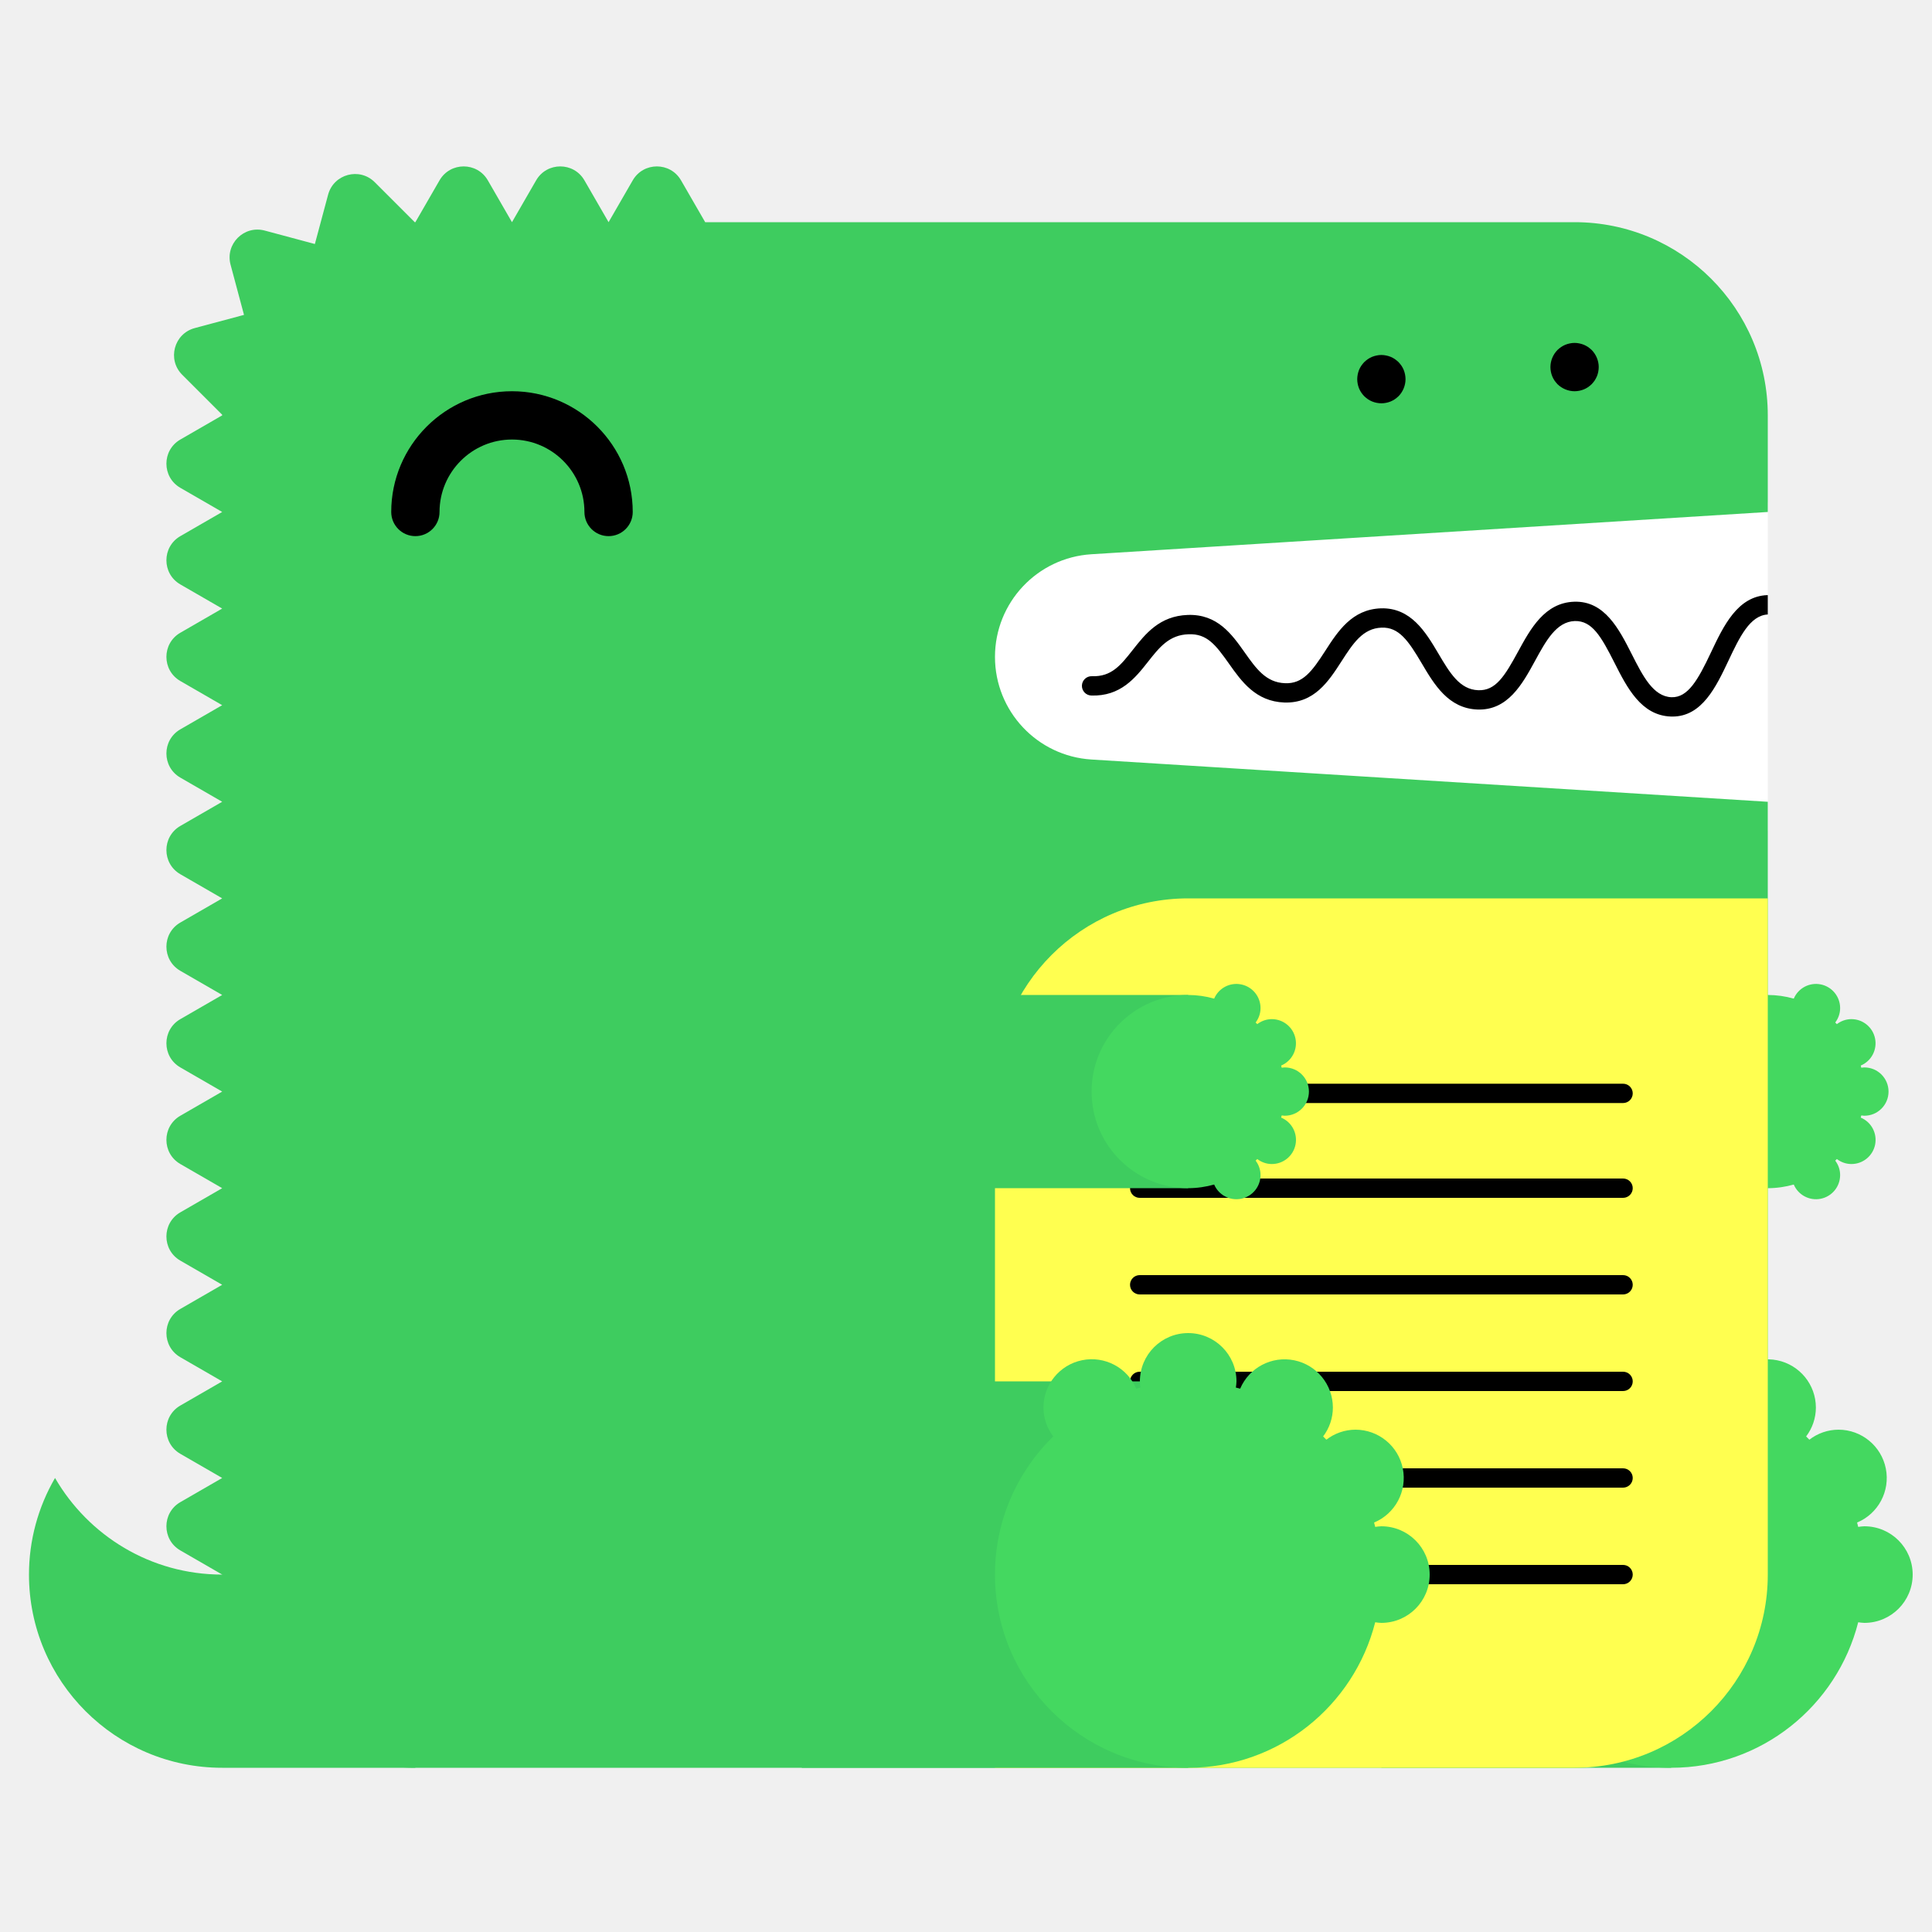
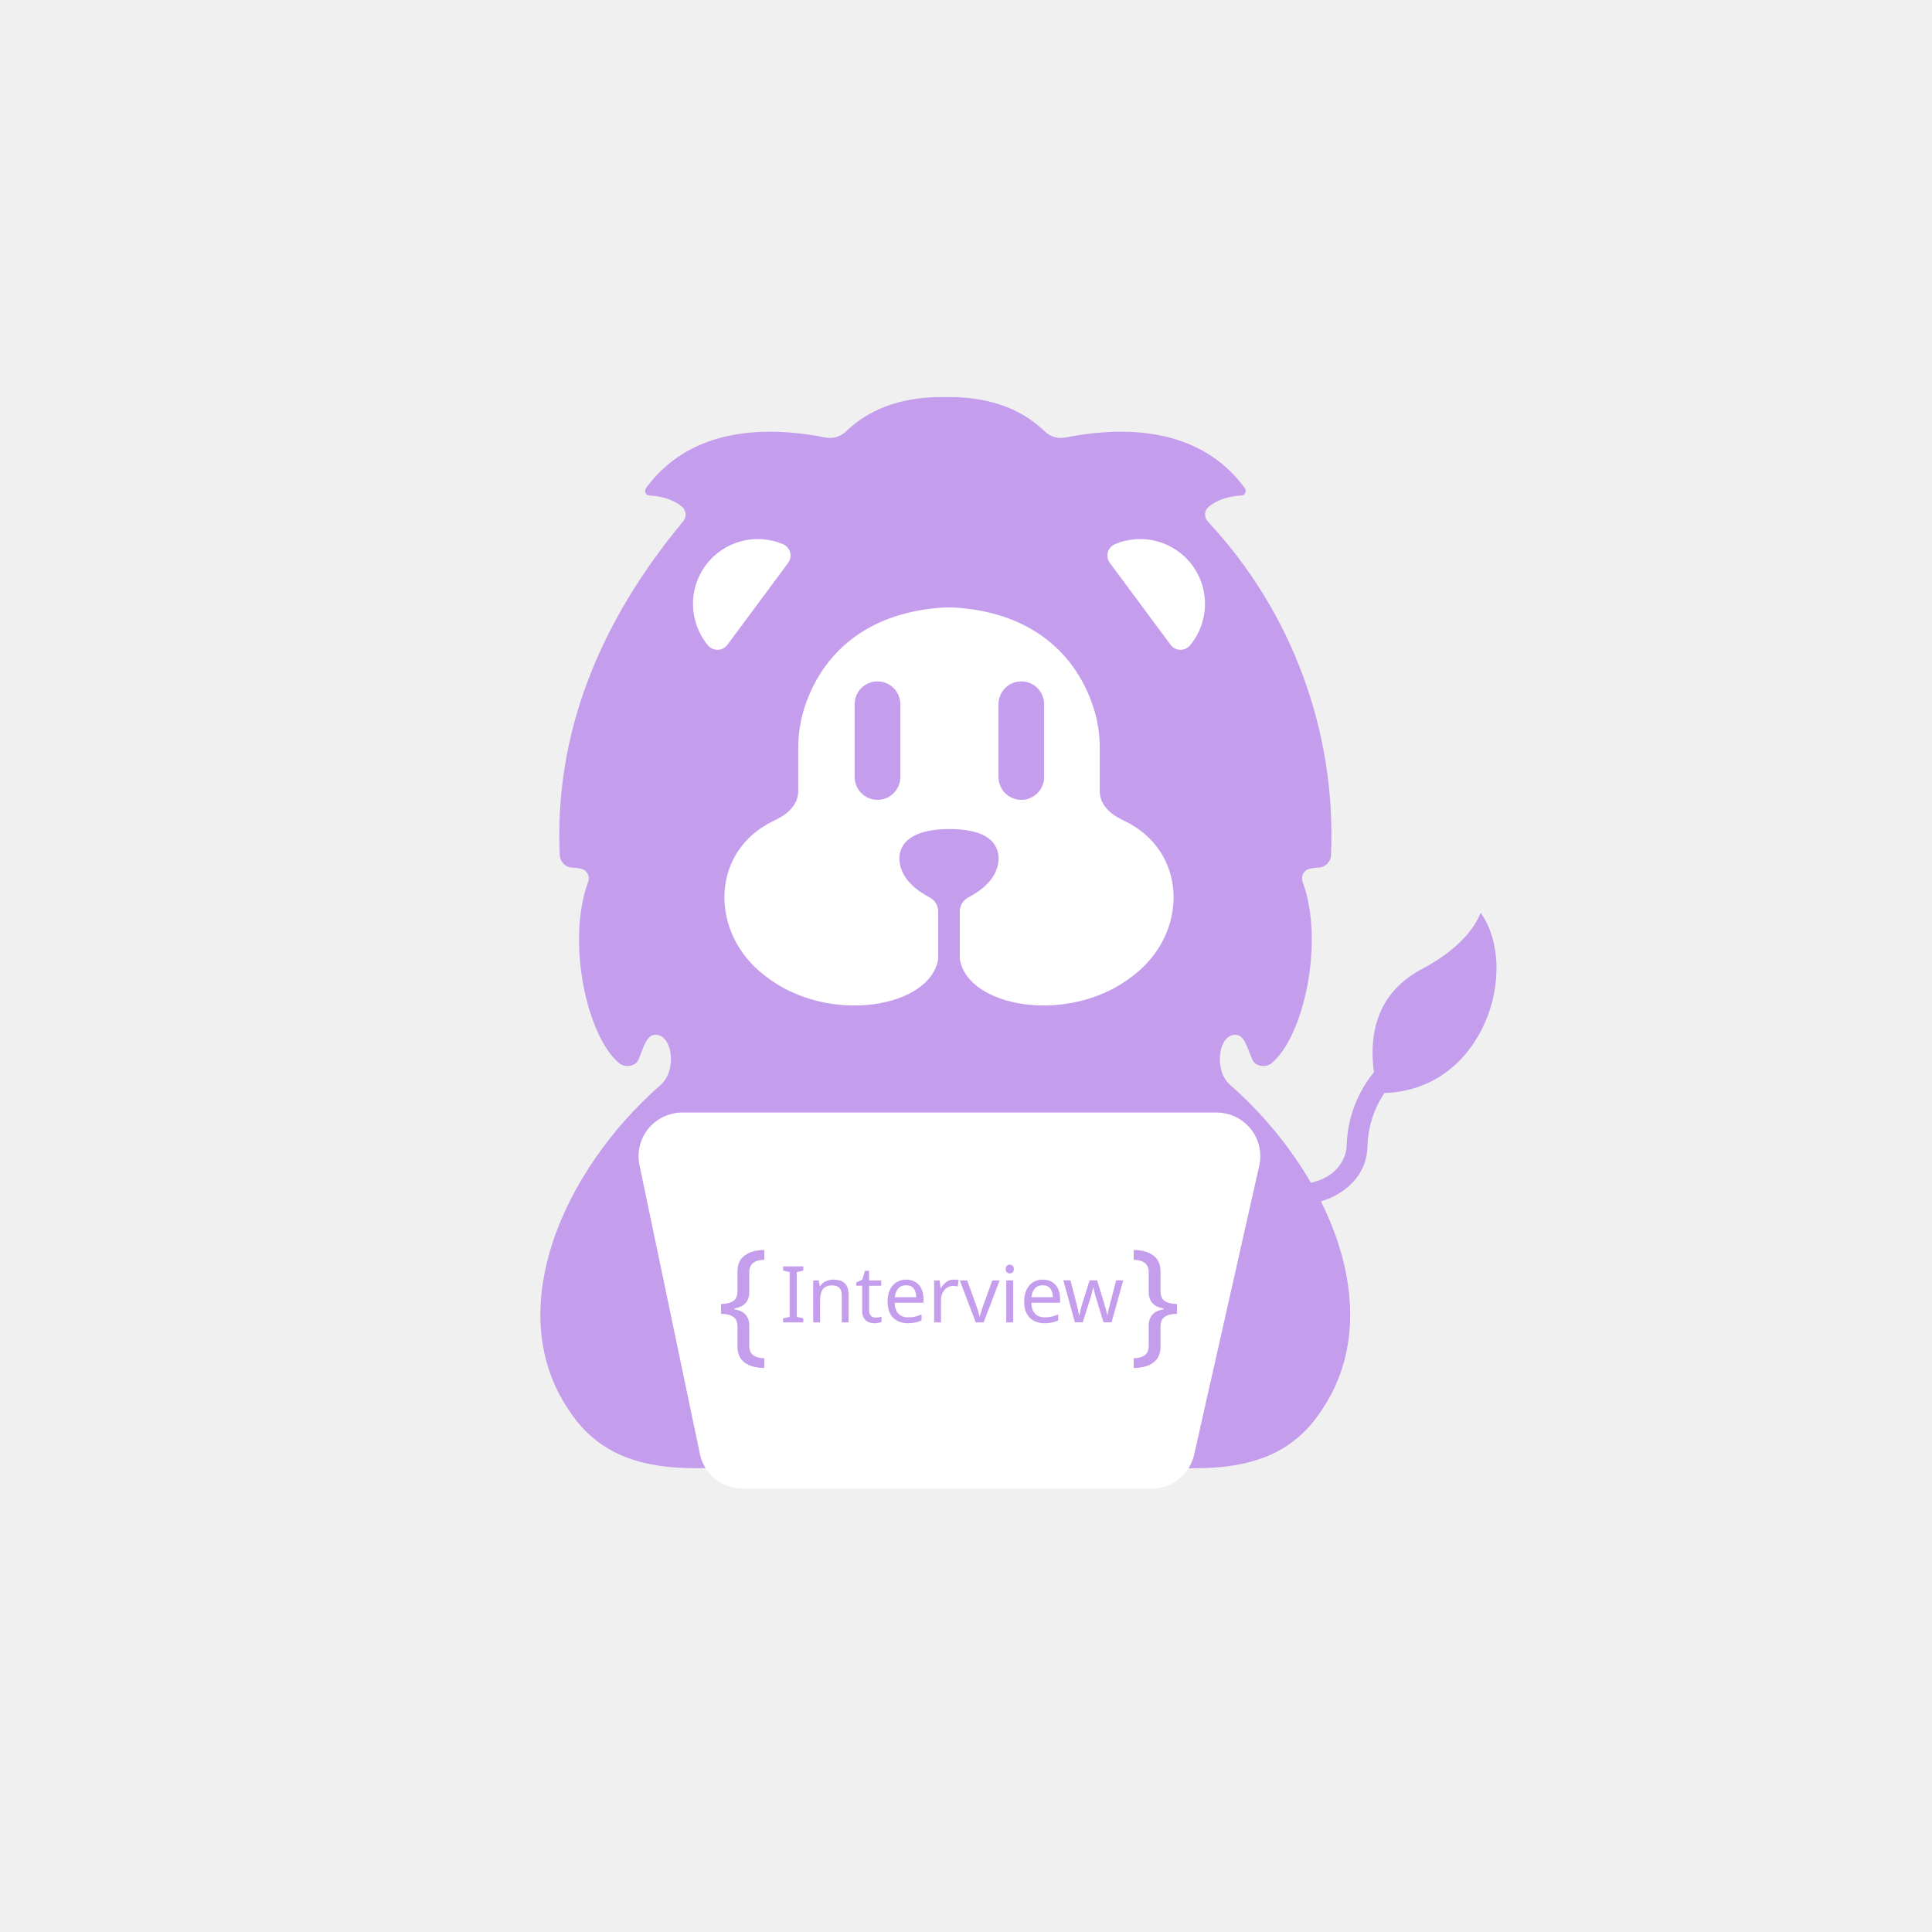
- <svg xmlns="http://www.w3.org/2000/svg" width="200" height="200" viewBox="0 0 200 200">
-   <g fill="none" fill-rule="evenodd">
-     <path fill="#FFF" d="M99 52h84v34H99z" />
-     <path d="M23 163c-7.398 0-13.843-4.027-17.303-10A19.886 19.886 0 0 0 3 163c0 11.046 8.954 20 20 20h20v-20H23z" fill="#3ECC5F" />
-     <path d="M112.98 57.376L183 53V43c0-11.046-8.954-20-20-20H73l-2.5-4.33c-1.112-1.925-3.889-1.925-5 0L63 23l-2.5-4.33c-1.111-1.925-3.889-1.925-5 0L53 23l-2.5-4.33c-1.111-1.925-3.889-1.925-5 0L43 23c-.022 0-.042.003-.065.003l-4.142-4.141c-1.57-1.571-4.252-.853-4.828 1.294l-1.369 5.104-5.192-1.392c-2.148-.575-4.111 1.389-3.535 3.536l1.39 5.193-5.102 1.367c-2.148.576-2.867 3.259-1.296 4.83l4.142 4.142c0 .021-.003.042-.003.064l-4.33 2.5c-1.925 1.111-1.925 3.889 0 5L23 53l-4.33 2.5c-1.925 1.111-1.925 3.889 0 5L23 63l-4.33 2.5c-1.925 1.111-1.925 3.889 0 5L23 73l-4.33 2.5c-1.925 1.111-1.925 3.889 0 5L23 83l-4.33 2.5c-1.925 1.111-1.925 3.889 0 5L23 93l-4.33 2.5c-1.925 1.111-1.925 3.889 0 5L23 103l-4.33 2.5c-1.925 1.111-1.925 3.889 0 5L23 113l-4.33 2.5c-1.925 1.111-1.925 3.889 0 5L23 123l-4.33 2.5c-1.925 1.111-1.925 3.889 0 5L23 133l-4.33 2.5c-1.925 1.111-1.925 3.889 0 5L23 143l-4.33 2.5c-1.925 1.111-1.925 3.889 0 5L23 153l-4.33 2.5c-1.925 1.111-1.925 3.889 0 5L23 163c0 11.046 8.954 20 20 20h120c11.046 0 20-8.954 20-20V83l-70.02-4.376A10.645 10.645 0 0 1 103 68c0-5.621 4.37-10.273 9.98-10.624" fill="#3ECC5F" />
-     <path fill="#3ECC5F" d="M143 183h30v-40h-30z" />
-     <path d="M193 158c-.219 0-.428.037-.639.064-.038-.15-.074-.301-.116-.451A5 5 0 0 0 190.32 148a4.96 4.96 0 0 0-3.016 1.036 26.531 26.531 0 0 0-.335-.336 4.955 4.955 0 0 0 1.011-2.987 5 5 0 0 0-9.599-1.959c-.148-.042-.297-.077-.445-.115.027-.211.064-.42.064-.639a5 5 0 0 0-5-5 5 5 0 0 0-5 5c0 .219.037.428.064.639-.148.038-.297.073-.445.115a4.998 4.998 0 0 0-9.599 1.959c0 1.125.384 2.151 1.011 2.987-3.717 3.632-6.031 8.693-6.031 14.3 0 11.046 8.954 20 20 20 9.339 0 17.16-6.41 19.361-15.064.211.027.42.064.639.064a5 5 0 0 0 5-5 5 5 0 0 0-5-5" fill="#44D860" />
-     <path fill="#3ECC5F" d="M153 123h30v-20h-30z" />
-     <path d="M193 115.5a2.5 2.5 0 1 0 0-5c-.109 0-.214.019-.319.032-.02-.075-.037-.15-.058-.225a2.501 2.501 0 0 0-.963-4.807c-.569 0-1.088.197-1.508.518a6.653 6.653 0 0 0-.168-.168c.314-.417.506-.931.506-1.494a2.5 2.5 0 0 0-4.8-.979A9.987 9.987 0 0 0 183 103c-5.522 0-10 4.478-10 10s4.478 10 10 10c.934 0 1.833-.138 2.69-.377a2.5 2.5 0 0 0 4.8-.979c0-.563-.192-1.077-.506-1.494.057-.055.113-.111.168-.168.42.321.939.518 1.508.518a2.5 2.5 0 0 0 .963-4.807c.021-.074.038-.15.058-.225.105.013.21.032.319.032" fill="#44D860" />
-     <path d="M63 55.5a2.5 2.5 0 0 1-2.5-2.5c0-4.136-3.364-7.5-7.5-7.5s-7.5 3.364-7.5 7.5a2.5 2.5 0 1 1-5 0c0-6.893 5.607-12.5 12.5-12.5S65.5 46.107 65.5 53a2.5 2.5 0 0 1-2.5 2.5" fill="#000" />
-     <path d="M103 183h60c11.046 0 20-8.954 20-20V93h-60c-11.046 0-20 8.954-20 20v70z" fill="#FFFF50" />
-     <path d="M168.02 124h-50.04a1 1 0 1 1 0-2h50.04a1 1 0 1 1 0 2m0 20h-50.04a1 1 0 1 1 0-2h50.04a1 1 0 1 1 0 2m0 20h-50.04a1 1 0 1 1 0-2h50.04a1 1 0 1 1 0 2m0-49.814h-50.04a1 1 0 1 1 0-2h50.04a1 1 0 1 1 0 2m0 19.814h-50.04a1 1 0 1 1 0-2h50.04a1 1 0 1 1 0 2m0 20h-50.04a1 1 0 1 1 0-2h50.04a1 1 0 1 1 0 2M183 61.611c-.012 0-.022-.006-.034-.005-3.09.105-4.552 3.196-5.842 5.923-1.346 2.85-2.387 4.703-4.093 4.647-1.889-.068-2.969-2.202-4.113-4.46-1.314-2.594-2.814-5.536-5.963-5.426-3.046.104-4.513 2.794-5.807 5.167-1.377 2.528-2.314 4.065-4.121 3.994-1.927-.07-2.951-1.805-4.136-3.813-1.321-2.236-2.848-4.75-5.936-4.664-2.994.103-4.465 2.385-5.763 4.4-1.373 2.13-2.335 3.428-4.165 3.351-1.973-.07-2.992-1.51-4.171-3.177-1.324-1.873-2.816-3.993-5.895-3.89-2.928.1-4.399 1.97-5.696 3.618-1.232 1.564-2.194 2.802-4.229 2.724a1 1 0 0 0-.072 2c3.017.101 4.545-1.8 5.872-3.487 1.177-1.496 2.193-2.787 4.193-2.855 1.926-.082 2.829 1.115 4.195 3.045 1.297 1.834 2.769 3.914 5.731 4.021 3.103.104 4.596-2.215 5.918-4.267 1.182-1.834 2.202-3.417 4.15-3.484 1.793-.067 2.769 1.35 4.145 3.681 1.297 2.197 2.766 4.686 5.787 4.796 3.125.108 4.634-2.62 5.949-5.035 1.139-2.088 2.214-4.06 4.119-4.126 1.793-.042 2.728 1.595 4.111 4.33 1.292 2.553 2.757 5.445 5.825 5.556l.169.003c3.064 0 4.518-3.075 5.805-5.794 1.139-2.41 2.217-4.68 4.067-4.773v-2z" fill="#000" />
-     <path fill="#3ECC5F" d="M83 183h40v-40H83z" />
-     <path d="M143 158c-.219 0-.428.037-.639.064-.038-.15-.074-.301-.116-.451A5 5 0 0 0 140.32 148a4.96 4.96 0 0 0-3.016 1.036 26.531 26.531 0 0 0-.335-.336 4.955 4.955 0 0 0 1.011-2.987 5 5 0 0 0-9.599-1.959c-.148-.042-.297-.077-.445-.115.027-.211.064-.42.064-.639a5 5 0 0 0-5-5 5 5 0 0 0-5 5c0 .219.037.428.064.639-.148.038-.297.073-.445.115a4.998 4.998 0 0 0-9.599 1.959c0 1.125.384 2.151 1.011 2.987-3.717 3.632-6.031 8.693-6.031 14.3 0 11.046 8.954 20 20 20 9.339 0 17.16-6.41 19.361-15.064.211.027.42.064.639.064a5 5 0 0 0 5-5 5 5 0 0 0-5-5" fill="#44D860" />
-     <path fill="#3ECC5F" d="M83 123h40v-20H83z" />
-     <path d="M133 115.5a2.5 2.5 0 1 0 0-5c-.109 0-.214.019-.319.032-.02-.075-.037-.15-.058-.225a2.501 2.501 0 0 0-.963-4.807c-.569 0-1.088.197-1.508.518a6.653 6.653 0 0 0-.168-.168c.314-.417.506-.931.506-1.494a2.5 2.5 0 0 0-4.8-.979A9.987 9.987 0 0 0 123 103c-5.522 0-10 4.478-10 10s4.478 10 10 10c.934 0 1.833-.138 2.69-.377a2.5 2.5 0 0 0 4.8-.979c0-.563-.192-1.077-.506-1.494.057-.055.113-.111.168-.168.42.321.939.518 1.508.518a2.5 2.5 0 0 0 .963-4.807c.021-.074.038-.15.058-.225.105.013.21.032.319.032" fill="#44D860" />
-     <path d="M143 41.75c-.16 0-.33-.02-.49-.05a2.52 2.52 0 0 1-.47-.14c-.15-.06-.29-.14-.431-.23-.13-.09-.259-.2-.38-.31-.109-.12-.219-.24-.309-.38s-.17-.28-.231-.43a2.619 2.619 0 0 1-.189-.96c0-.16.02-.33.05-.49.03-.16.08-.31.139-.47.061-.15.141-.29.231-.43.09-.13.2-.26.309-.38.121-.11.25-.22.38-.31.141-.09.281-.17.431-.23.149-.06.31-.11.47-.14.32-.07.65-.07.98 0 .159.03.32.08.47.14.149.06.29.14.43.23.13.09.259.2.38.31.11.12.22.25.31.38.09.14.17.28.23.43.06.16.11.31.14.47.029.16.05.33.05.49 0 .66-.271 1.31-.73 1.77-.121.11-.25.22-.38.31-.14.09-.281.17-.43.23a2.565 2.565 0 0 1-.96.19m20-1.25c-.66 0-1.3-.27-1.771-.73a3.802 3.802 0 0 1-.309-.38c-.09-.14-.17-.28-.231-.43a2.619 2.619 0 0 1-.189-.96c0-.66.27-1.3.729-1.77.121-.11.25-.22.38-.31.141-.09.281-.17.431-.23.149-.06.31-.11.47-.14.32-.07.66-.07.98 0 .159.03.32.08.47.14.149.06.29.14.43.23.13.09.259.2.38.31.459.47.73 1.11.73 1.77 0 .16-.021.33-.05.49-.03.16-.08.32-.14.47-.07.15-.14.29-.23.43-.09.13-.2.26-.31.38-.121.11-.25.22-.38.31-.14.09-.281.17-.43.23a2.565 2.565 0 0 1-.96.19" fill="#000" />
-   </g>
+ <svg xmlns="http://www.w3.org/2000/svg" id="图层_1" data-name="图层 1" viewBox="0 0 1024 1024">
+   <defs>
+     <style>
+       .cls-1, .cls-3, .cls-4 {
+         fill: #c49ded;
+       }
+ 
+       .cls-2 {
+         fill: #fff;
+       }
+ 
+       .cls-3 {
+         font-size: 41.54px;
+         font-family: PingFangSC-Semibold-GBpc-EUC-H, PingFang SC;
+       }
+ 
+       .cls-4 {
+         font-size: 71.72px;
+         font-family: PingFangSC-Medium-GBpc-EUC-H, PingFang SC;
+       }
+     </style>
+   </defs>
+   <path class="cls-1" d="M652.09,575.1c-8.66-7.34-6.59-25.79,2.07-26.63,5.46-.38,6.67,6.46,9.69,13.36,1.51,3.44,7.07,4.17,10,1.79,17.42-14.27,28.2-65.05,16.57-96.2a5.27,5.27,0,0,1,3.84-7,23.47,23.47,0,0,1,4.37-.55,6.91,6.91,0,0,0,6.83-6.59,243.45,243.45,0,0,0-65.41-177,5.42,5.42,0,0,1,.68-7.77c4.47-3.71,11-5.56,17.22-5.88a2.45,2.45,0,0,0,1.81-3.92c-19.29-26.49-52.46-35.2-95-26.83a12.38,12.38,0,0,1-11-3.19c-14.35-14-33.51-18.58-52.68-18.21-19.17-.37-38.33,4.25-52.68,18.21a12.38,12.38,0,0,1-11,3.19c-42.54-8.37-75.71.34-95,26.83a2.45,2.45,0,0,0,1.81,3.92c6.26.32,12.75,2.17,17.22,5.88a5.52,5.52,0,0,1,.68,7.77c-44.93,54.07-68.41,113.3-65.41,177a6.91,6.91,0,0,0,6.83,6.59,23.47,23.47,0,0,1,4.37.55,5.27,5.27,0,0,1,3.84,7c-11.63,31.15-.85,81.93,16.57,96.2,2.91,2.38,8.47,1.65,10-1.79,3-6.9,4.23-13.74,9.69-13.36,8.66.84,10.73,19.29,2.07,26.63C297.74,621,266,695,301.41,747.24c23.43,36.43,64.66,33,111.74,27.6L501,618.77l87.89,156.07c47.08,5.44,88.3,8.83,111.73-27.6C736,695,704.32,621,652.09,575.1Z" />
+   <path class="cls-1" d="M784.79,483.81c-4.68,11.68-16.51,22.3-32.47,30.49-18.59,10.59-27.46,28-24.13,54a64.49,64.49,0,0,0-14.4,38.09v.25c0,7-5.13,19.37-24.35,21.06l1,11c16.52-1.46,34.3-12.06,34.38-31.89a52.51,52.51,0,0,1,9-27.52h.76C787.05,577,805.69,513.17,784.79,483.81Z" />
+   <path class="cls-2" d="M417.71,298.38a6.55,6.55,0,0,0-2.61-9.92,34.36,34.36,0,0,0-39.81,53.66,6.56,6.56,0,0,0,10.26-.38Z" />
+   <path class="cls-2" d="M588.25,298.38a6.55,6.55,0,0,1,2.62-9.92,34.36,34.36,0,0,1,39.81,53.66,6.56,6.56,0,0,1-10.26-.38Z" />
+   <path class="cls-2" d="M595.11,434.68c-7.05-3.39-12.23-8.38-12.23-15.53V396.77a70.45,70.45,0,0,0-3.16-21.29c-9-28.2-31.91-50.14-71.65-53.33a73.38,73.38,0,0,0-10.17,0c-39.74,3.19-62.69,25.13-71.65,53.33a70.45,70.45,0,0,0-3.16,21.29v22.38c0,7.15-5.18,12.14-12.23,15.53-34.83,16-35,60-5.46,82.44,33.5,26.55,87.9,17,91.85-8.84V482.82a8.36,8.36,0,0,0-4.68-7.25c-5.41-2.93-16.19-9.53-15.88-21.35.7-9.58,10.16-14.79,26.29-14.81,16.95-.07,25.6,5.23,26.3,14.81.31,11.82-10.47,18.42-15.88,21.35a8.37,8.37,0,0,0-4.69,7.25v25.46c4,25.79,58.36,35.39,91.86,8.84C630.13,494.72,629.94,450.68,595.11,434.68Z" />
+   <rect class="cls-1" x="452.99" y="361.15" width="24.19" height="62.79" rx="12.1" />
+   <rect class="cls-1" x="529.22" y="361.15" width="24.19" height="62.79" rx="12.1" />
+   <path class="cls-2" d="M610.35,789H393.58A23.14,23.14,0,0,1,371,770.85l-32-153a23.16,23.16,0,0,1,22.6-28.18H644.83a23.16,23.16,0,0,1,22.59,28.24l-34.48,153A23.15,23.15,0,0,1,610.35,789Z" />
+   <text class="cls-3" transform="translate(413.39 700.91)">Interview</text>
+   <text class="cls-4" transform="translate(380.13 713.74)">{</text>
+   <text class="cls-4" transform="matrix(-1, 0, 0, 1, 625.84, 713.74)">{</text>
</svg>
